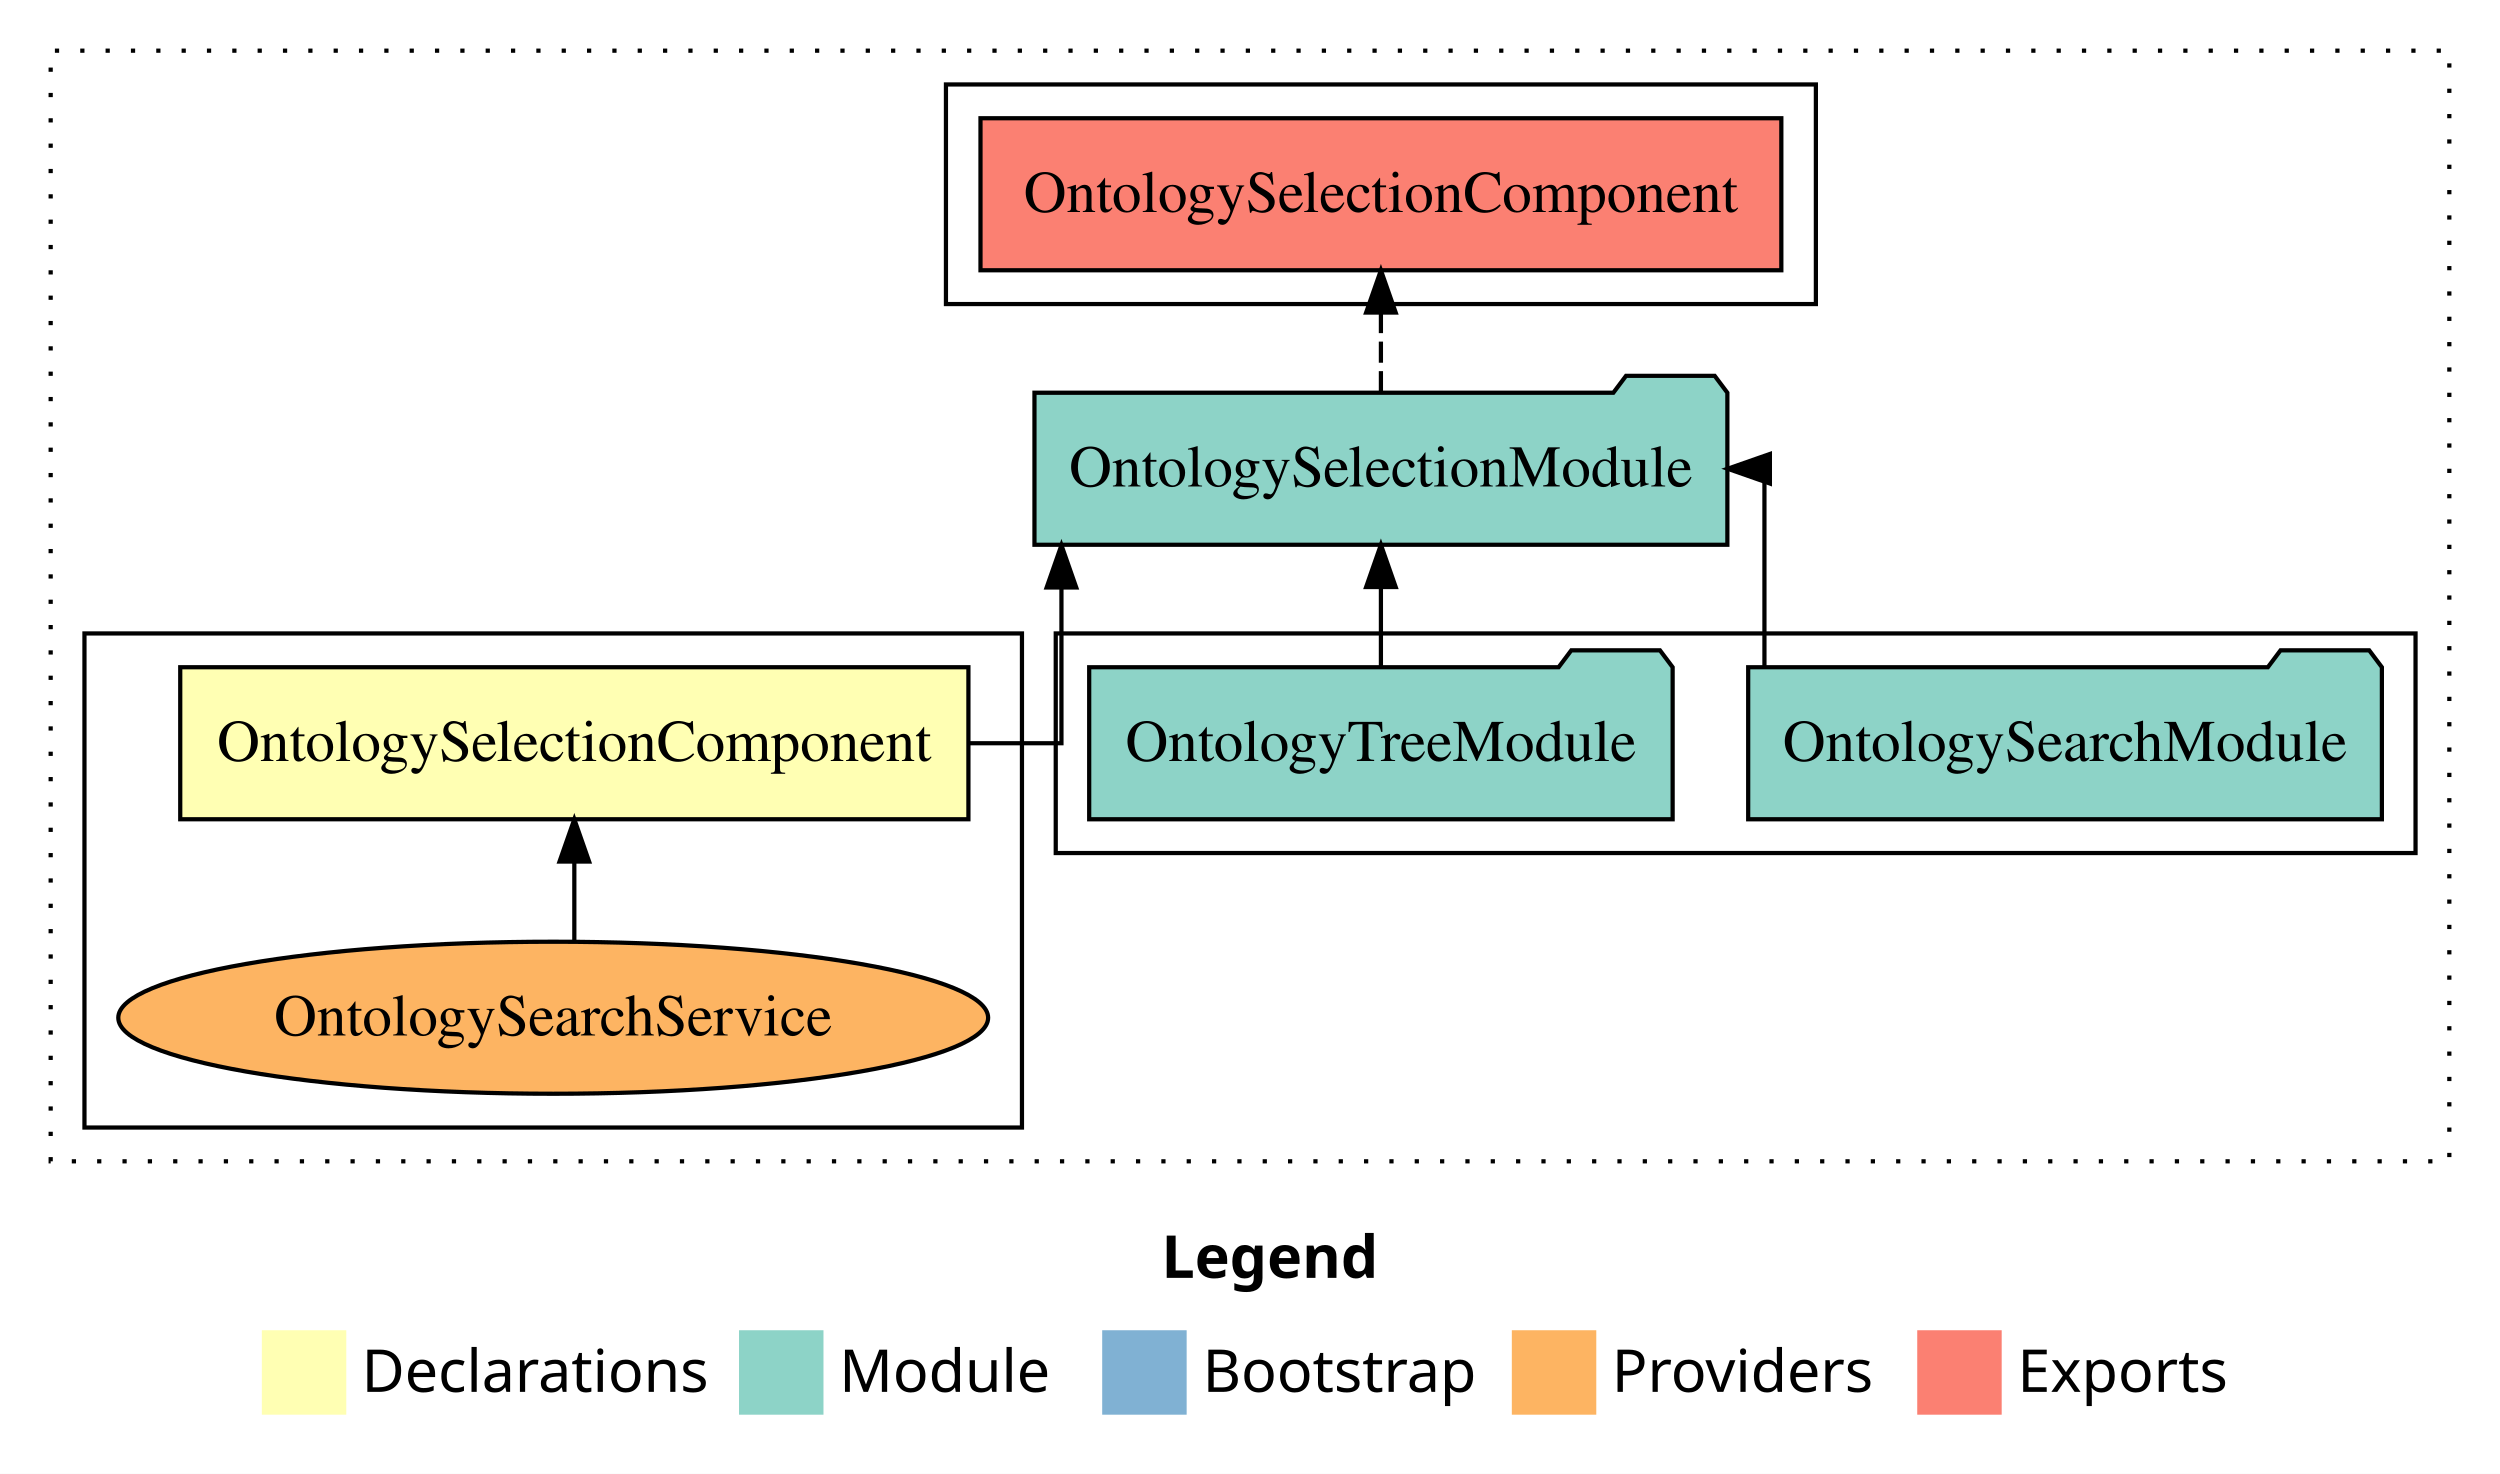
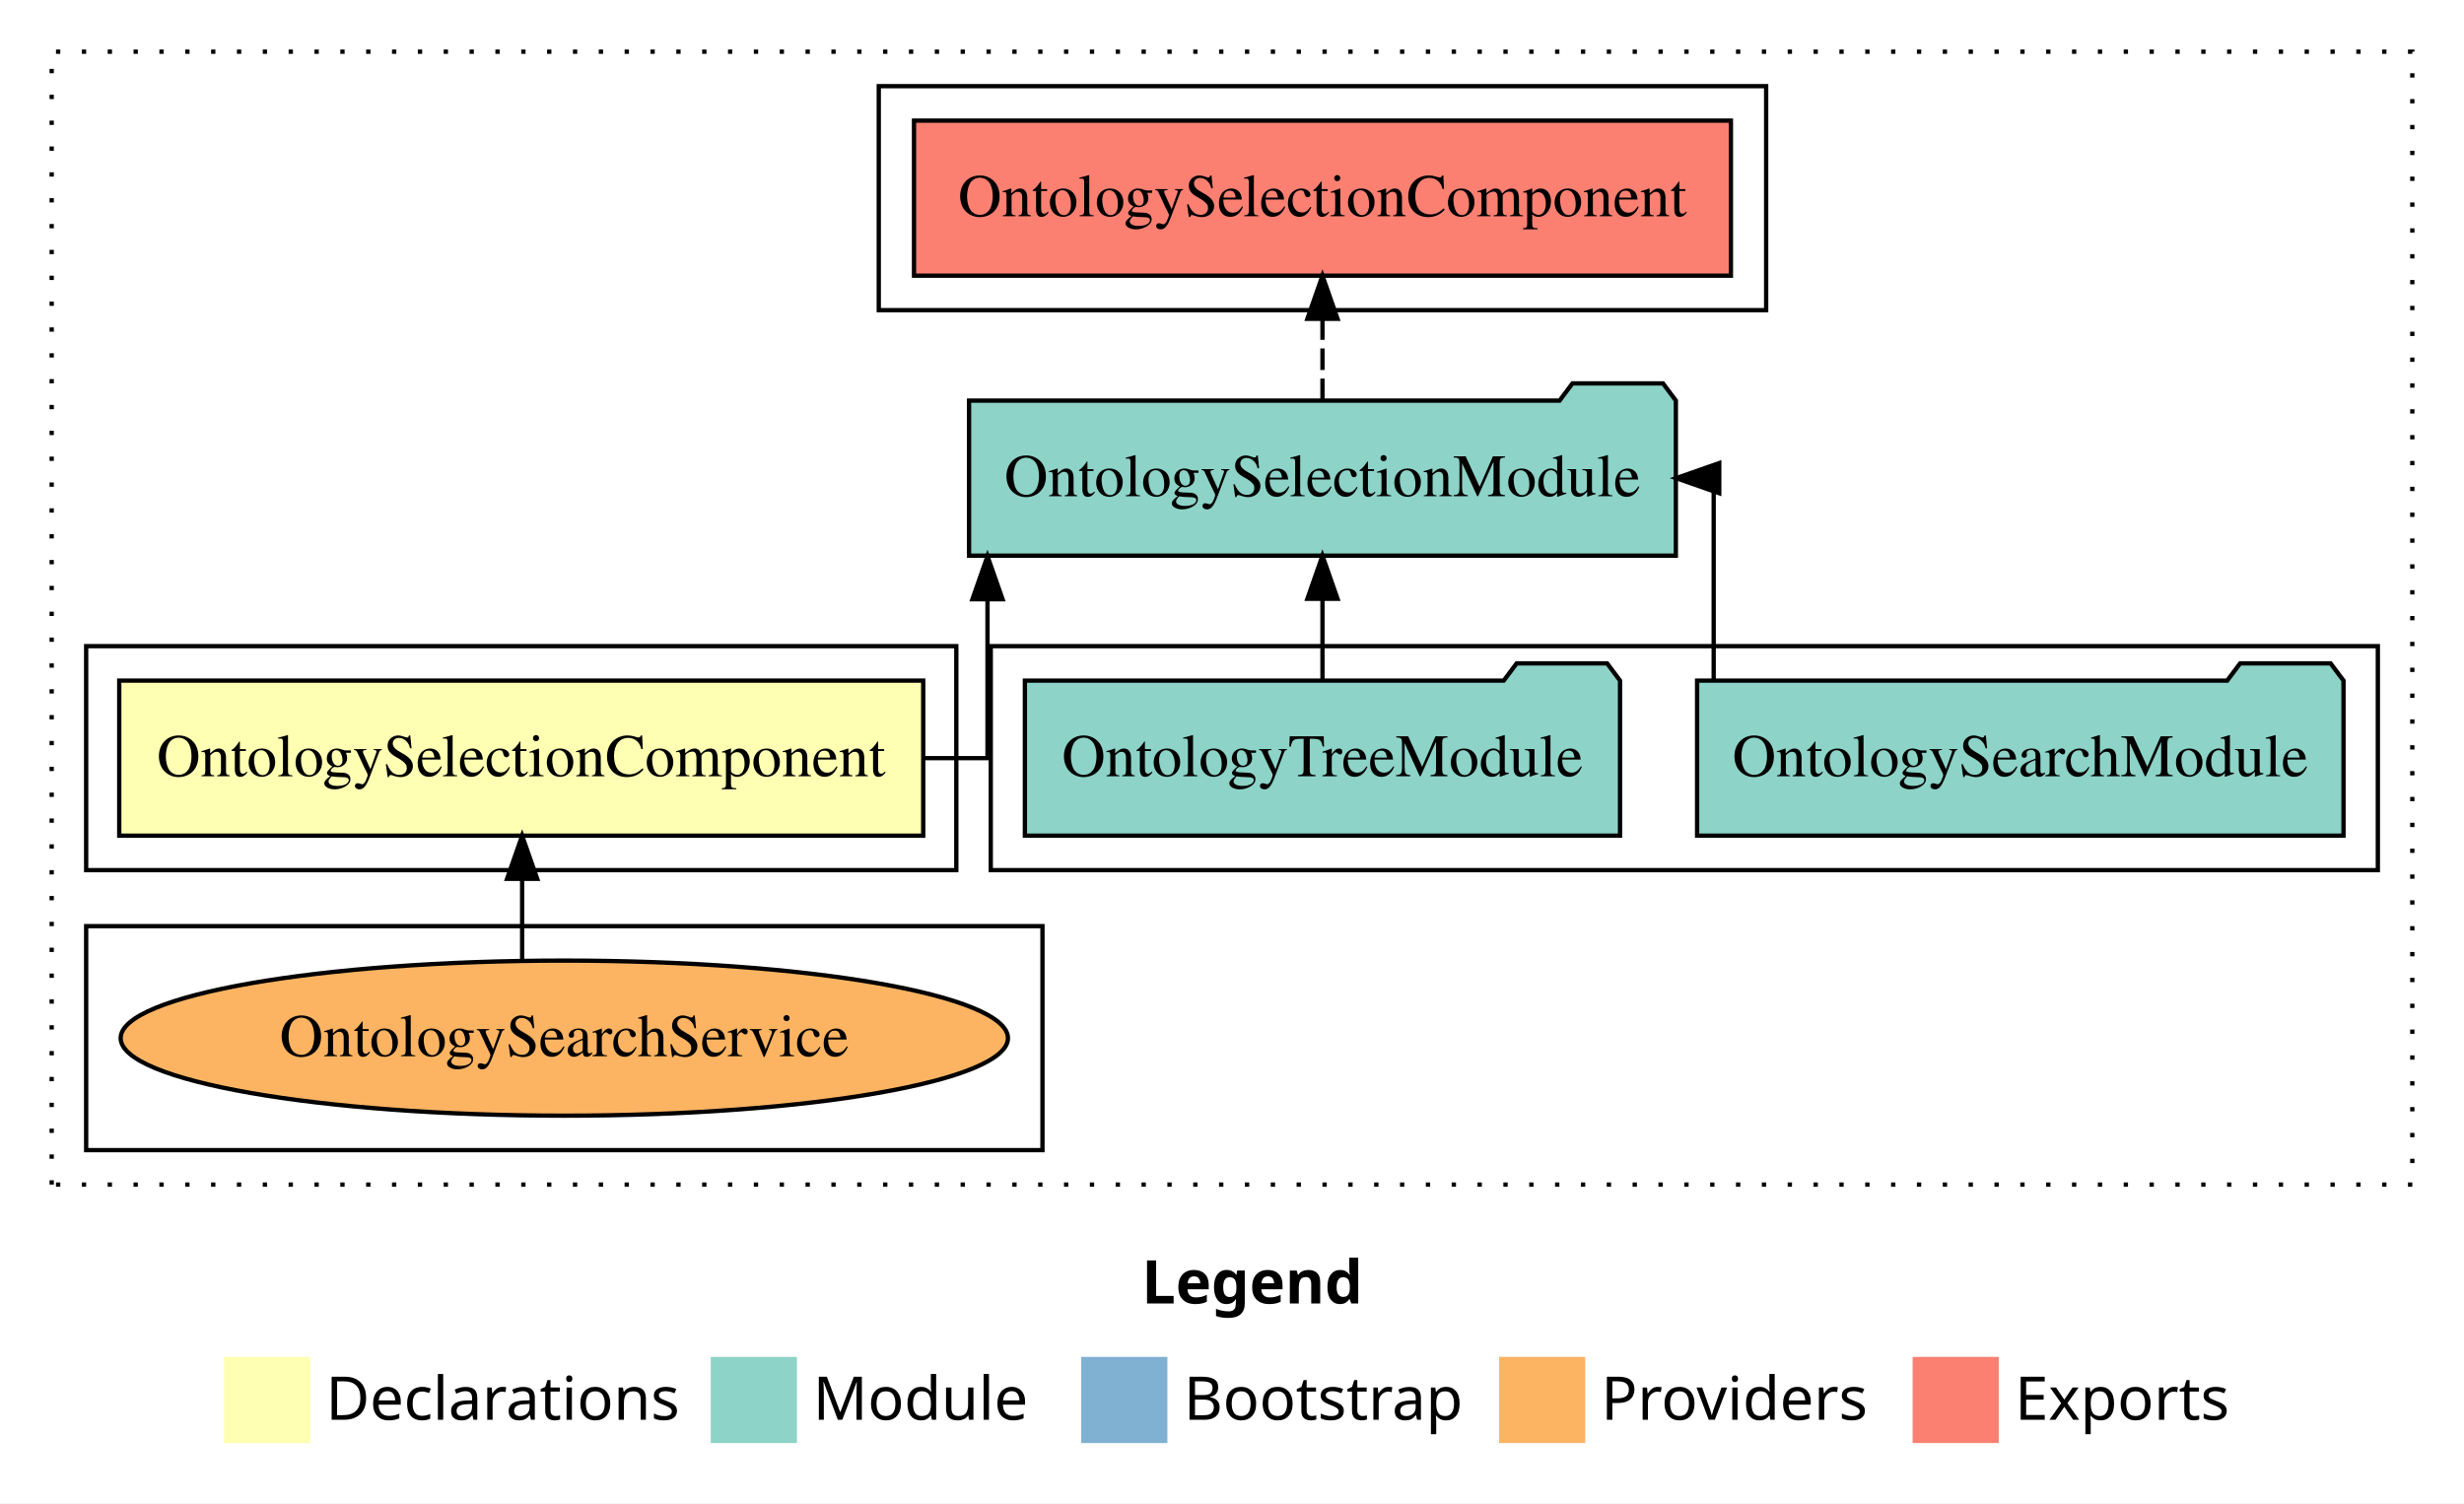
- <svg xmlns="http://www.w3.org/2000/svg" width="592pt" height="349pt" viewBox="0.00 0.00 592.00 349.00">
+ <svg xmlns="http://www.w3.org/2000/svg" width="572pt" height="349pt" viewBox="0.00 0.00 572.00 349.00">
  <g id="graph0" class="graph" transform="scale(1 1) rotate(0) translate(4 345)">
-     <polygon fill="white" stroke="transparent" points="-4,4 -4,-345 588,-345 588,4 -4,4" />
-     <text text-anchor="start" x="271.01" y="-42.4" font-family="Times-12" font-weight="bold" font-size="14.00">Legend</text>
-     <polygon fill="#ffffb3" stroke="transparent" points="58,-10 58,-30 78,-30 78,-10 58,-10" />
-     <text text-anchor="start" x="81.63" y="-15.4" font-family="Times-12" font-size="14.00">  Declarations</text>
-     <polygon fill="#8dd3c7" stroke="transparent" points="171,-10 171,-30 191,-30 191,-10 171,-10" />
-     <text text-anchor="start" x="194.73" y="-15.4" font-family="Times-12" font-size="14.00">  Module</text>
-     <polygon fill="#80b1d3" stroke="transparent" points="257,-10 257,-30 277,-30 277,-10 257,-10" />
-     <text text-anchor="start" x="280.78" y="-15.4" font-family="Times-12" font-size="14.00">  Bootstrap</text>
-     <polygon fill="#fdb462" stroke="transparent" points="354,-10 354,-30 374,-30 374,-10 354,-10" />
-     <text text-anchor="start" x="377.67" y="-15.4" font-family="Times-12" font-size="14.00">  Providers</text>
-     <polygon fill="#fb8072" stroke="transparent" points="450,-10 450,-30 470,-30 470,-10 450,-10" />
-     <text text-anchor="start" x="473.73" y="-15.4" font-family="Times-12" font-size="14.00">  Exports</text>
+     <polygon fill="white" stroke="transparent" points="-4,4 -4,-345 568,-345 568,4 -4,4" />
+     <text text-anchor="start" x="261.01" y="-42.4" font-family="Times-12" font-weight="bold" font-size="14.00">Legend</text>
+     <polygon fill="#ffffb3" stroke="transparent" points="48,-10 48,-30 68,-30 68,-10 48,-10" />
+     <text text-anchor="start" x="71.63" y="-15.4" font-family="Times-12" font-size="14.00">  Declarations</text>
+     <polygon fill="#8dd3c7" stroke="transparent" points="161,-10 161,-30 181,-30 181,-10 161,-10" />
+     <text text-anchor="start" x="184.73" y="-15.4" font-family="Times-12" font-size="14.00">  Module</text>
+     <polygon fill="#80b1d3" stroke="transparent" points="247,-10 247,-30 267,-30 267,-10 247,-10" />
+     <text text-anchor="start" x="270.78" y="-15.4" font-family="Times-12" font-size="14.00">  Bootstrap</text>
+     <polygon fill="#fdb462" stroke="transparent" points="344,-10 344,-30 364,-30 364,-10 344,-10" />
+     <text text-anchor="start" x="367.67" y="-15.4" font-family="Times-12" font-size="14.00">  Providers</text>
+     <polygon fill="#fb8072" stroke="transparent" points="440,-10 440,-30 460,-30 460,-10 440,-10" />
+     <text text-anchor="start" x="463.73" y="-15.4" font-family="Times-12" font-size="14.00">  Exports</text>
    <g id="clust1" class="cluster">
-       <polygon fill="none" stroke="black" stroke-dasharray="1,5" points="8,-70 8,-333 576,-333 576,-70 8,-70" />
+       <polygon fill="none" stroke="black" stroke-dasharray="1,5" points="8,-70 8,-333 556,-333 556,-70 8,-70" />
+     </g>
+     <g id="clust2" class="cluster">
+       <polygon fill="none" stroke="black" points="16,-143 16,-195 218,-195 218,-143 16,-143" />
    </g>
    <g id="clust4" class="cluster">
-       <polygon fill="none" stroke="black" points="246,-143 246,-195 568,-195 568,-143 246,-143" />
+       <polygon fill="none" stroke="black" points="226,-143 226,-195 548,-195 548,-143 226,-143" />
+     </g>
+     <g id="clust3" class="cluster">
+       <polygon fill="none" stroke="black" points="16,-78 16,-130 238,-130 238,-78 16,-78" />
    </g>
    <g id="clust5" class="cluster">
-       <polygon fill="none" stroke="black" points="220,-273 220,-325 426,-325 426,-273 220,-273" />
-     </g>
-     <g id="clust3" class="cluster">
-       <polygon fill="none" stroke="black" points="16,-78 16,-195 238,-195 238,-78 16,-78" />
+       <polygon fill="none" stroke="black" points="200,-273 200,-325 406,-325 406,-273 200,-273" />
    </g>
    <g id="node1" class="node">
-       <polygon fill="#ffffb3" stroke="black" points="225.32,-187 38.68,-187 38.68,-151 225.32,-151 225.32,-187" />
-       <text text-anchor="middle" x="132" y="-164.8" font-family="Times,serif" font-size="14.00">OntologySelectionComponent</text>
+       <polygon fill="#ffffb3" stroke="black" points="210.32,-187 23.68,-187 23.68,-151 210.32,-151 210.32,-187" />
+       <text text-anchor="middle" x="117" y="-164.8" font-family="Times,serif" font-size="14.00">OntologySelectionComponent</text>
    </g>
    <g id="node2" class="node">
-       <polygon fill="#8dd3c7" stroke="black" points="405.04,-252 402.04,-256 381.04,-256 378.04,-252 240.96,-252 240.96,-216 405.04,-216 405.04,-252" />
-       <text text-anchor="middle" x="323" y="-229.8" font-family="Times,serif" font-size="14.00">OntologySelectionModule</text>
+       <polygon fill="#8dd3c7" stroke="black" points="385.04,-252 382.04,-256 361.04,-256 358.04,-252 220.96,-252 220.96,-216 385.04,-216 385.04,-252" />
+       <text text-anchor="middle" x="303" y="-229.8" font-family="Times,serif" font-size="14.00">OntologySelectionModule</text>
    </g>
    <g id="edge1" class="edge">
-       <path fill="none" stroke="black" d="M225.38,-169C238.35,-169 247.35,-169 247.35,-169 247.35,-169 247.35,-205.89 247.35,-205.89" />
-       <polygon fill="black" stroke="black" points="243.85,-205.89 247.35,-215.89 250.85,-205.89 243.85,-205.89" />
+       <path fill="none" stroke="black" d="M210.19,-169C219.29,-169 225.24,-169 225.24,-169 225.24,-169 225.24,-205.89 225.24,-205.89" />
+       <polygon fill="black" stroke="black" points="221.74,-205.89 225.24,-215.89 228.74,-205.89 221.74,-205.89" />
    </g>
    <g id="node6" class="node">
-       <polygon fill="#fb8072" stroke="black" points="417.82,-317 228.18,-317 228.18,-281 417.82,-281 417.82,-317" />
-       <text text-anchor="middle" x="323" y="-294.8" font-family="Times,serif" font-size="14.00">OntologySelectionComponent </text>
+       <polygon fill="#fb8072" stroke="black" points="397.82,-317 208.18,-317 208.18,-281 397.82,-281 397.82,-317" />
+       <text text-anchor="middle" x="303" y="-294.8" font-family="Times,serif" font-size="14.00">OntologySelectionComponent </text>
    </g>
    <g id="edge5" class="edge">
-       <path fill="none" stroke="black" stroke-dasharray="5,2" d="M323,-252.11C323,-252.11 323,-270.99 323,-270.99" />
-       <polygon fill="black" stroke="black" points="319.5,-270.99 323,-280.99 326.5,-270.99 319.5,-270.99" />
+       <path fill="none" stroke="black" stroke-dasharray="5,2" d="M303,-252.11C303,-252.11 303,-270.99 303,-270.99" />
+       <polygon fill="black" stroke="black" points="299.5,-270.99 303,-280.99 306.5,-270.99 299.5,-270.99" />
    </g>
    <g id="node3" class="node">
      <ellipse fill="#fdb462" stroke="black" cx="127" cy="-104" rx="102.99" ry="18" />
      <text text-anchor="middle" x="127" y="-99.8" font-family="Times,serif" font-size="14.00">OntologySearchService</text>
    </g>
    <g id="edge2" class="edge">
-       <path fill="none" stroke="black" d="M132,-122.11C132,-122.11 132,-140.99 132,-140.99" />
-       <polygon fill="black" stroke="black" points="128.5,-140.99 132,-150.99 135.5,-140.99 128.5,-140.99" />
+       <path fill="none" stroke="black" d="M117.21,-122.11C117.21,-122.11 117.21,-140.99 117.21,-140.99" />
+       <polygon fill="black" stroke="black" points="113.71,-140.99 117.21,-150.99 120.71,-140.99 113.71,-140.99" />
    </g>
    <g id="node4" class="node">
-       <polygon fill="#8dd3c7" stroke="black" points="560.03,-187 557.03,-191 536.03,-191 533.03,-187 409.97,-187 409.97,-151 560.03,-151 560.03,-187" />
-       <text text-anchor="middle" x="485" y="-164.8" font-family="Times,serif" font-size="14.00">OntologySearchModule</text>
+       <polygon fill="#8dd3c7" stroke="black" points="540.03,-187 537.03,-191 516.03,-191 513.03,-187 389.97,-187 389.97,-151 540.03,-151 540.03,-187" />
+       <text text-anchor="middle" x="465" y="-164.8" font-family="Times,serif" font-size="14.00">OntologySearchModule</text>
    </g>
    <g id="edge3" class="edge">
-       <path fill="none" stroke="black" d="M413.82,-187.11C413.82,-206.34 413.82,-234 413.82,-234 413.82,-234 412.95,-234 412.95,-234" />
-       <polygon fill="black" stroke="black" points="415.11,-230.5 405.11,-234 415.11,-237.5 415.11,-230.5" />
+       <path fill="none" stroke="black" d="M393.82,-187.11C393.82,-206.34 393.82,-234 393.82,-234 393.82,-234 392.95,-234 392.95,-234" />
+       <polygon fill="black" stroke="black" points="395.11,-230.5 385.11,-234 395.11,-237.5 395.11,-230.5" />
    </g>
    <g id="node5" class="node">
-       <polygon fill="#8dd3c7" stroke="black" points="392.08,-187 389.08,-191 368.08,-191 365.08,-187 253.92,-187 253.92,-151 392.08,-151 392.08,-187" />
-       <text text-anchor="middle" x="323" y="-164.8" font-family="Times,serif" font-size="14.00">OntologyTreeModule</text>
+       <polygon fill="#8dd3c7" stroke="black" points="372.08,-187 369.08,-191 348.08,-191 345.08,-187 233.92,-187 233.92,-151 372.08,-151 372.08,-187" />
+       <text text-anchor="middle" x="303" y="-164.8" font-family="Times,serif" font-size="14.00">OntologyTreeModule</text>
    </g>
    <g id="edge4" class="edge">
-       <path fill="none" stroke="black" d="M323,-187.11C323,-187.11 323,-205.99 323,-205.99" />
-       <polygon fill="black" stroke="black" points="319.5,-205.99 323,-215.99 326.5,-205.99 319.5,-205.99" />
+       <path fill="none" stroke="black" d="M303,-187.11C303,-187.11 303,-205.99 303,-205.99" />
+       <polygon fill="black" stroke="black" points="299.5,-205.99 303,-215.99 306.5,-205.99 299.5,-205.99" />
    </g>
  </g>
</svg>
